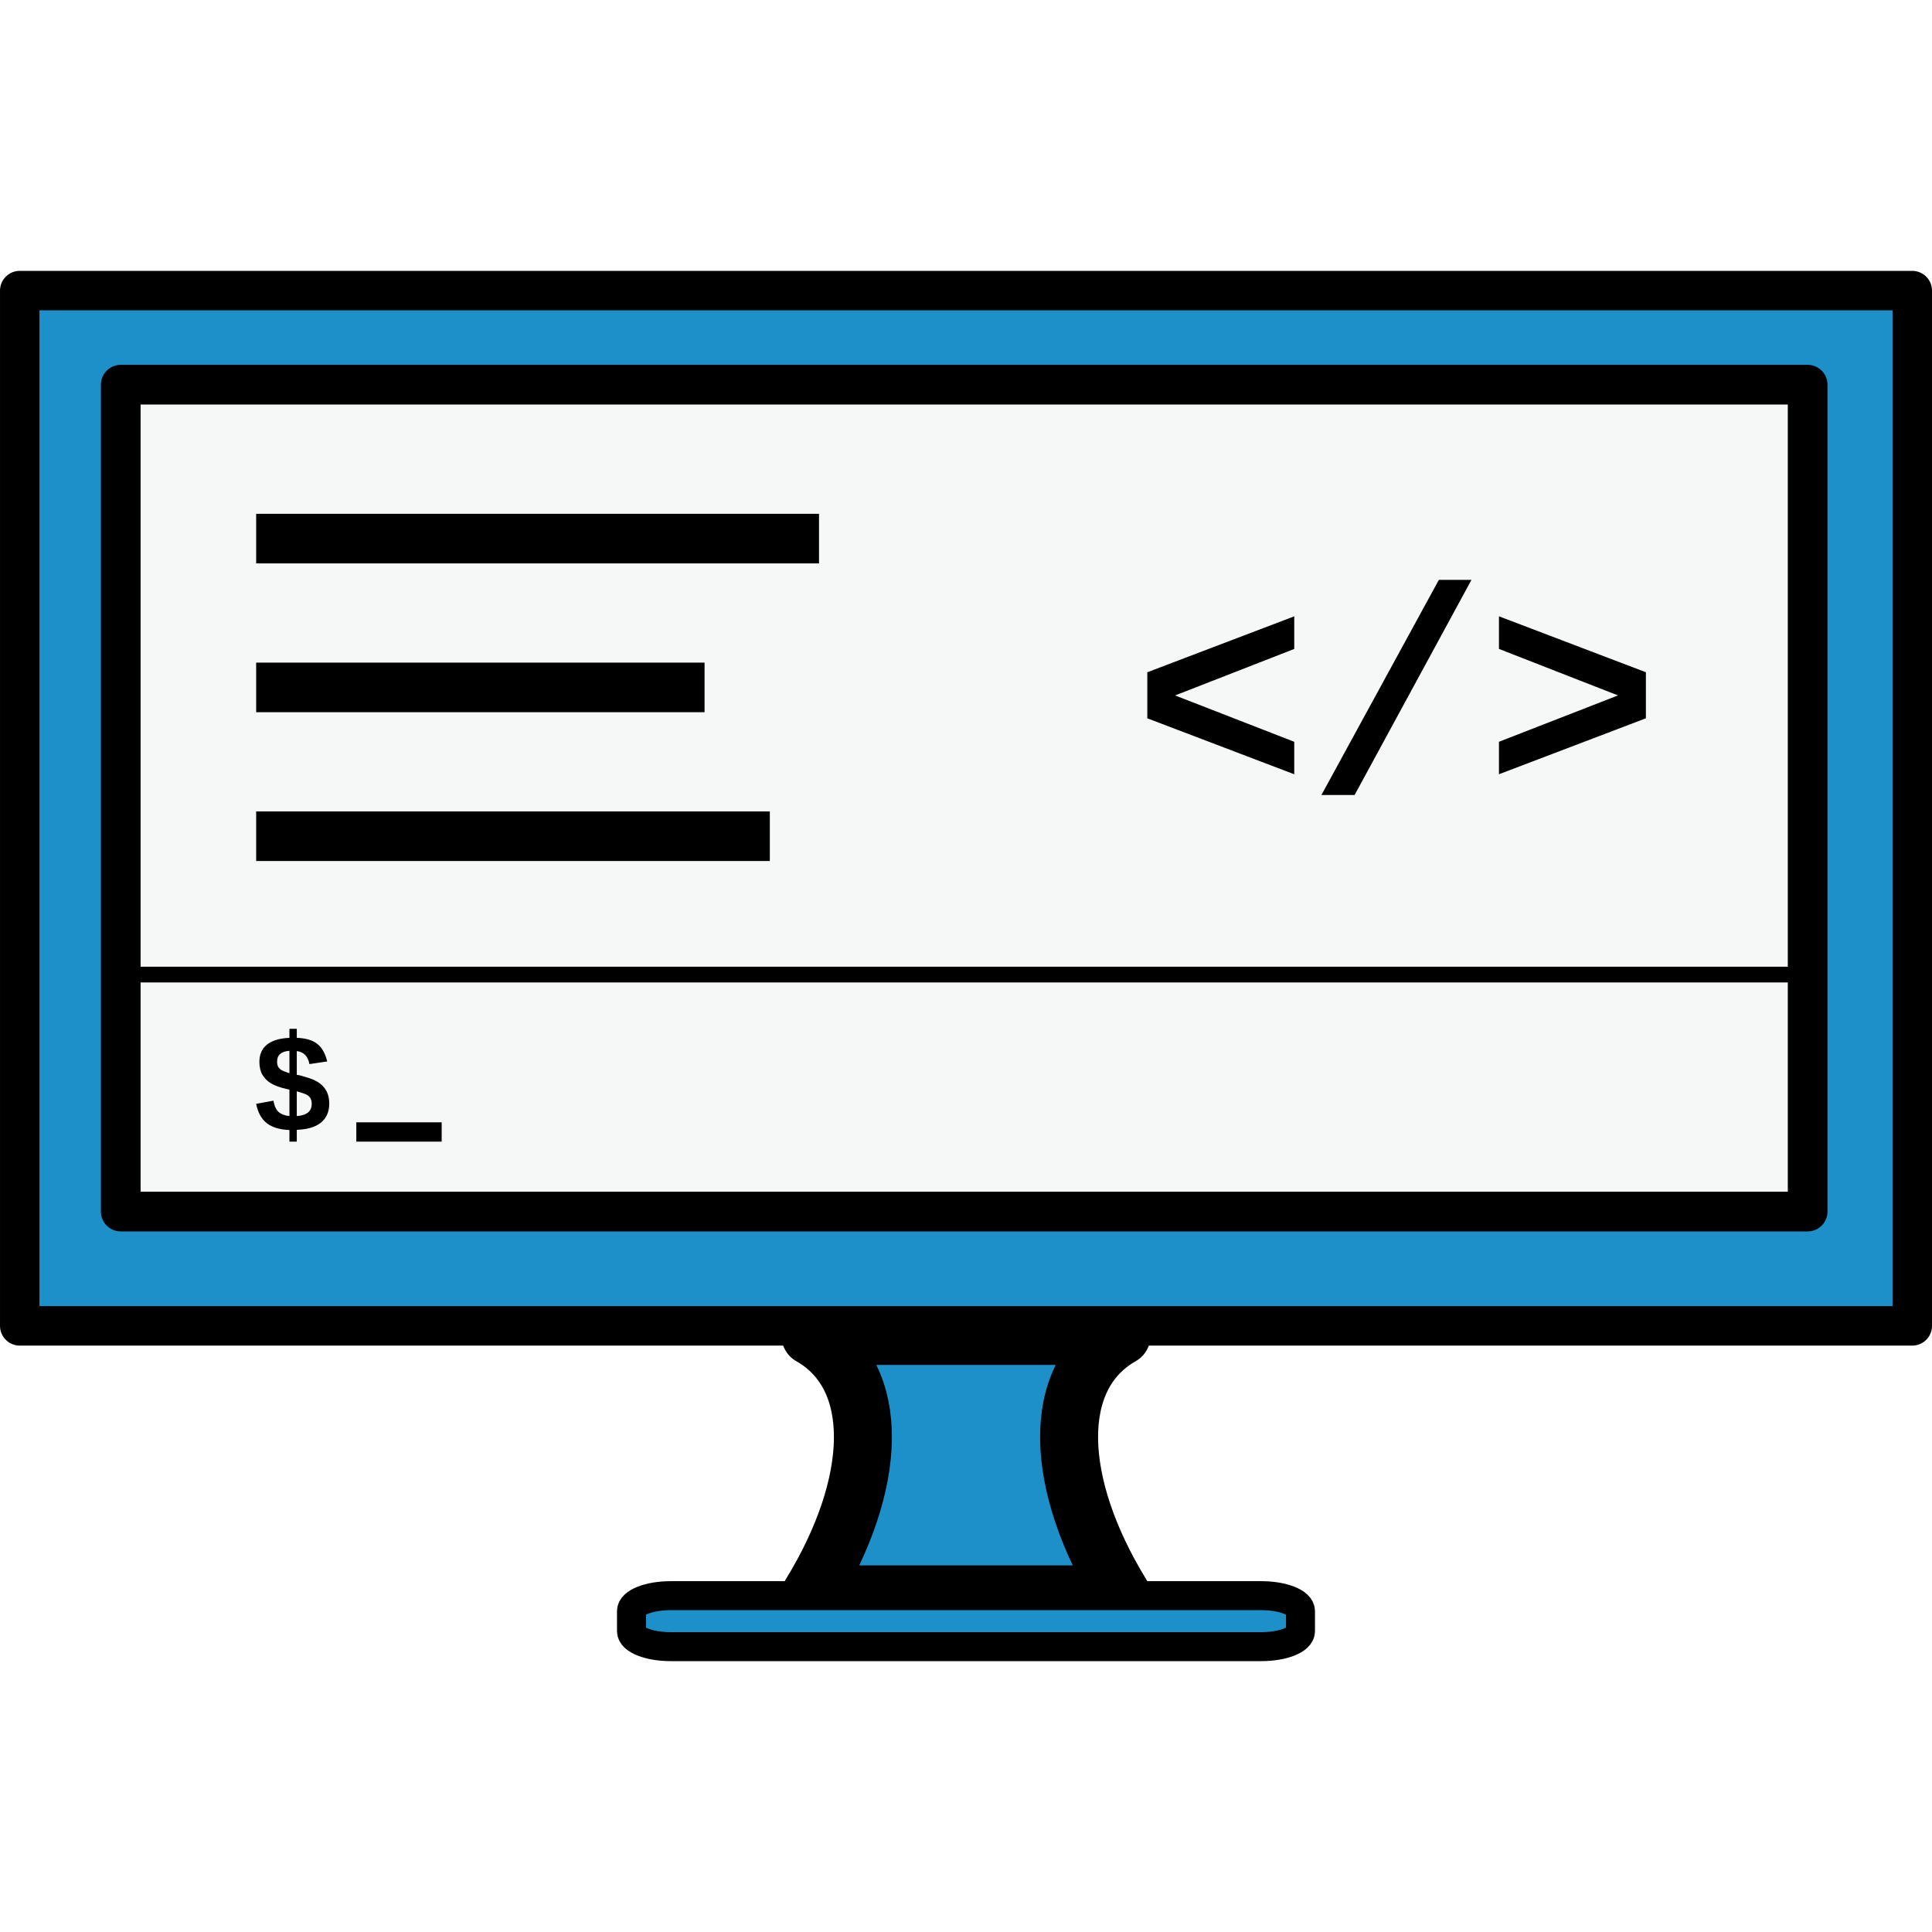
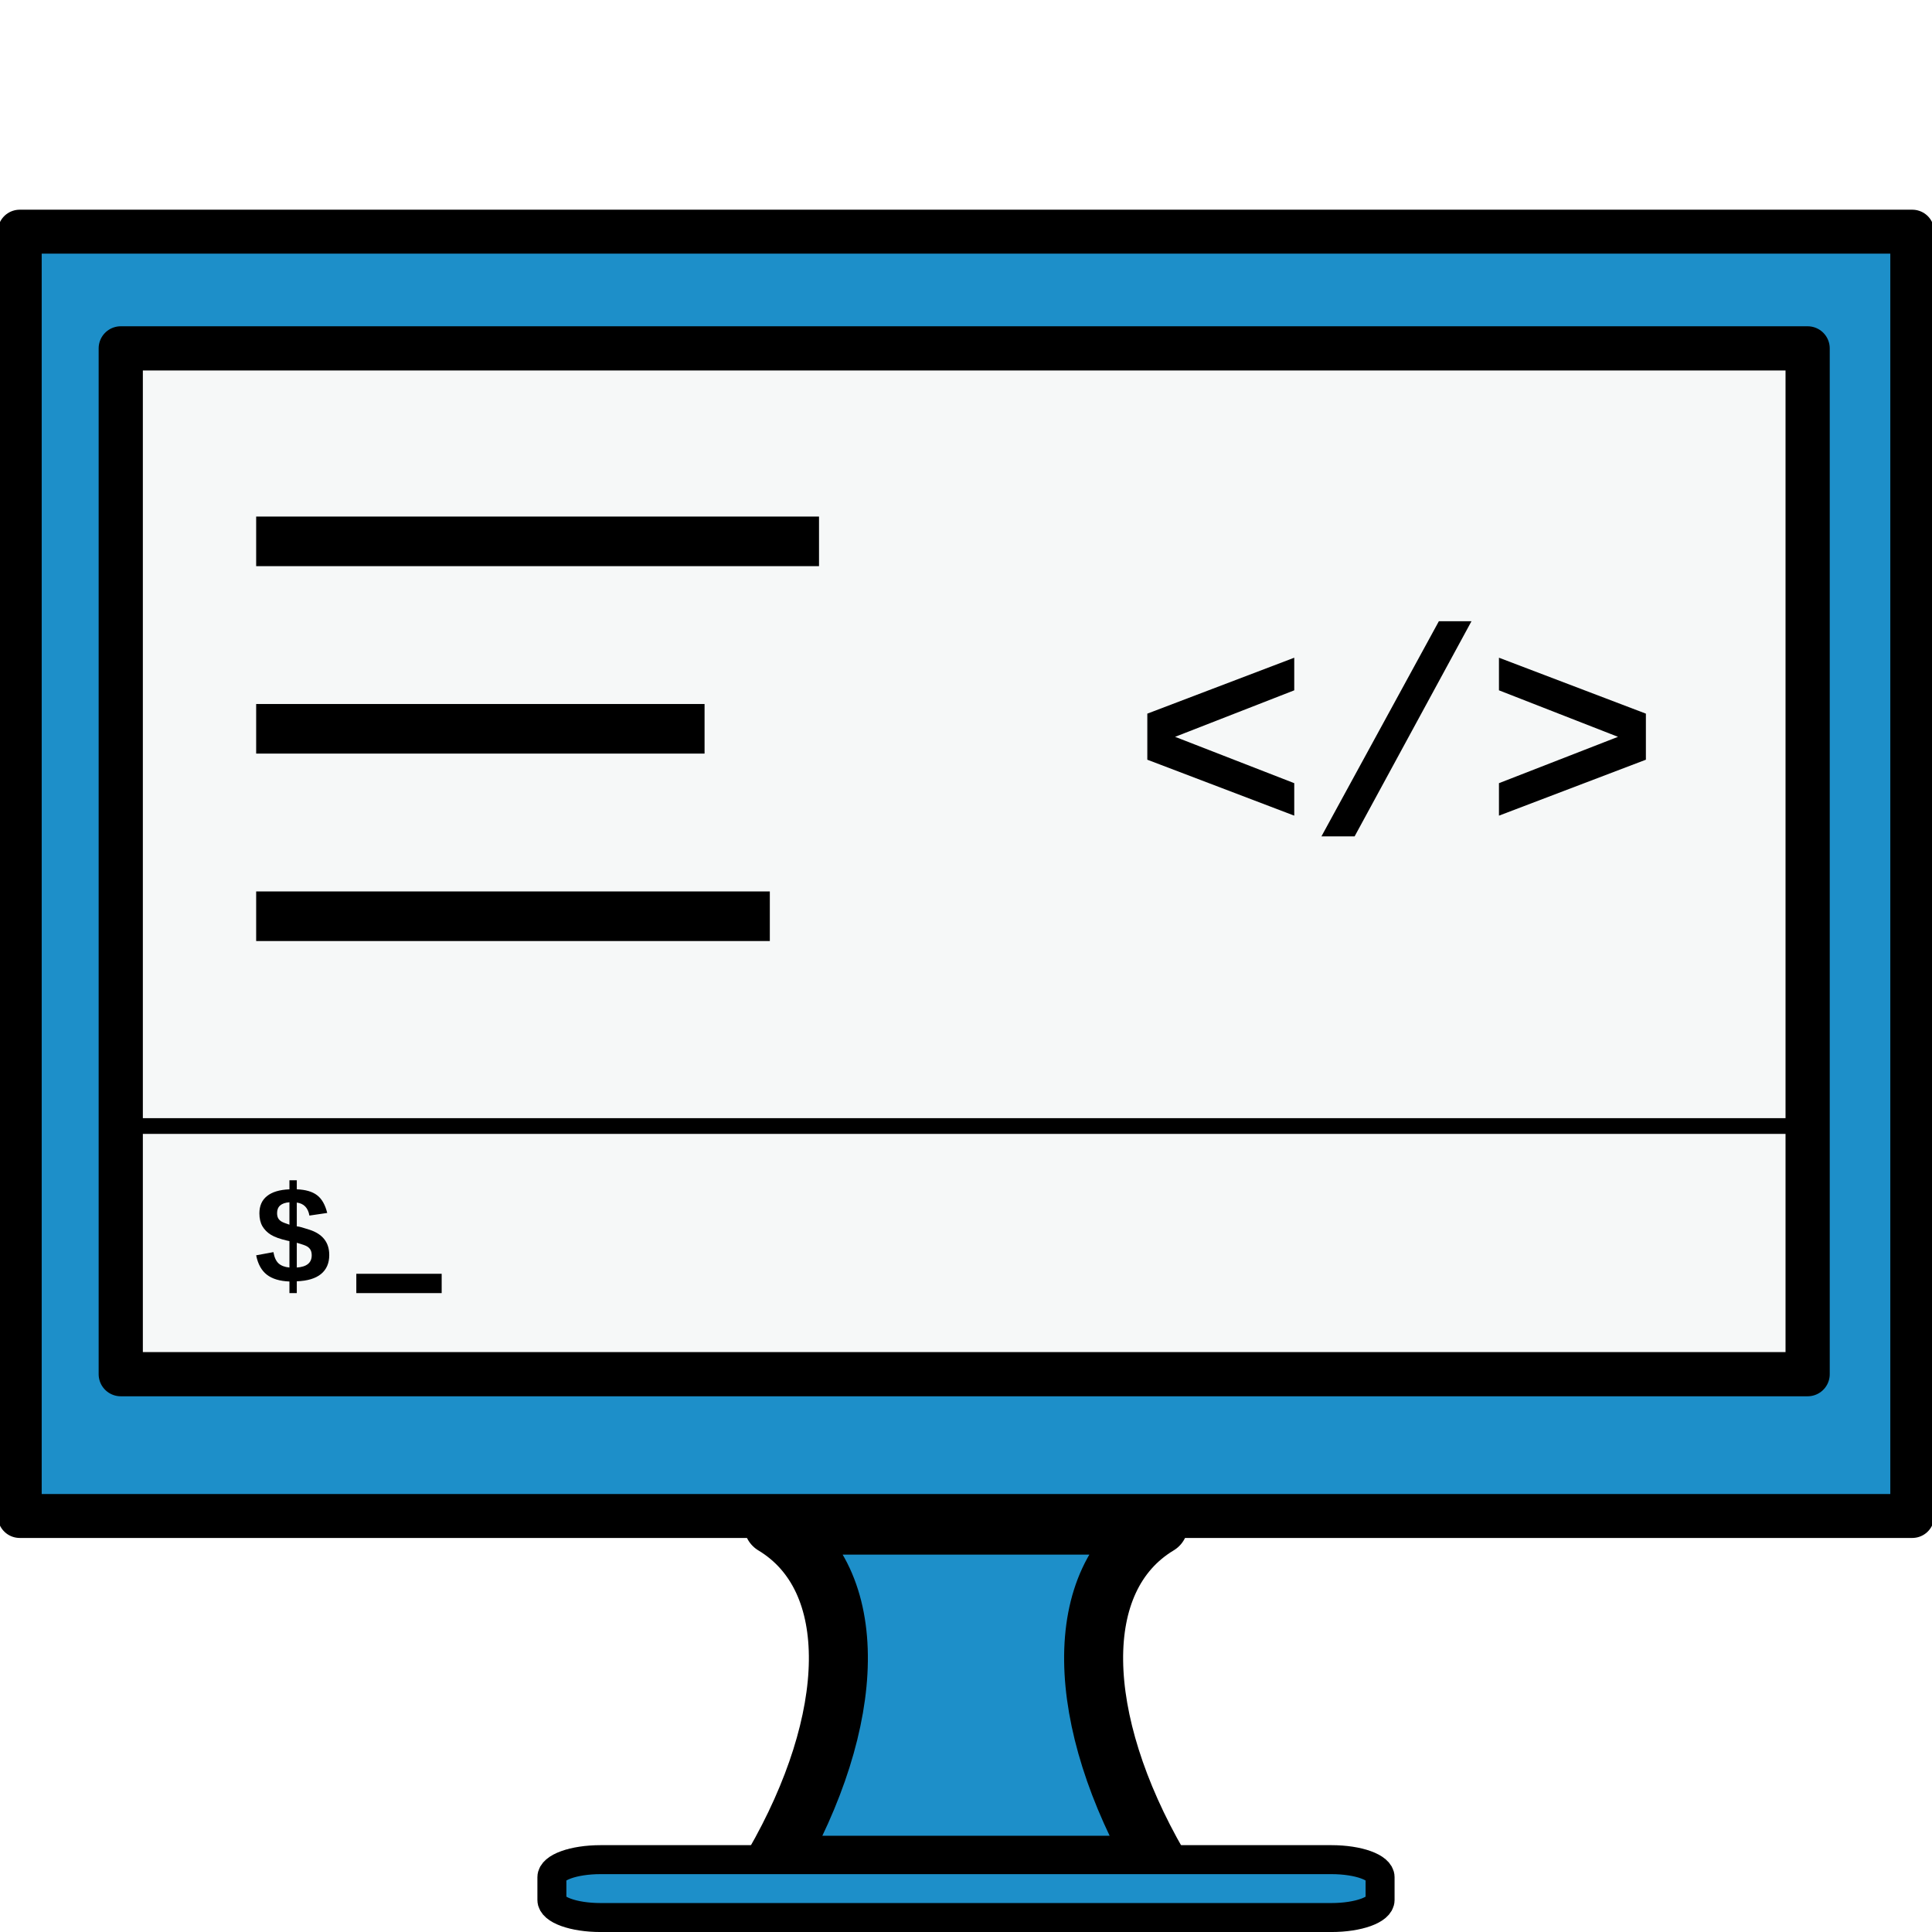
<svg xmlns="http://www.w3.org/2000/svg" width="100" height="100" viewBox="0 0 100 100" version="1.1" id="svg5">
  <defs id="defs2" />
-   <path id="rect846" style="fill:#1d8fc9;stroke:#000000;stroke-width:2.041;stroke-linecap:round;stroke-linejoin:round" d="M 1.021,15.041 H 98.979 V 68.627 H 1.021 Z" />
-   <path id="rect846-6" style="fill:#f6f8f8;stroke:#000000;stroke-width:2.054;stroke-linecap:round;stroke-linejoin:round" d="M 6.25,19.911 H 93.563 V 62.711 H 6.25 Z" />
-   <path id="rect1148" style="fill:#1d8fc9;fill-opacity:1;stroke:#000000;stroke-width:3;stroke-linecap:round;stroke-linejoin:round;stroke-miterlimit:4;stroke-dasharray:none;stroke-opacity:1" d="m 41.953,69.148 c 3.728,2.112 3.5,7.673 0,13.377 H 50 58.047 c -3.5,-5.703 -3.728,-11.265 0,-13.377 H 50 Z" />
-   <path id="rect1148-3" style="fill:#1d8fc9;stroke:#000000;stroke-width:1.5;stroke-linecap:round;stroke-linejoin:round" d="m 34.72,82.591 h 30.559 c 1.127,0 2.034,0.357 2.034,0.8 v 1.039 c 0,0.443 -0.907,0.8 -2.034,0.8 H 34.72 c -1.127,0 -2.034,-0.357 -2.034,-0.8 v -1.039 c 0,-0.443 0.907,-0.8 2.034,-0.8 z" />
-   <path id="rect847" style="stroke-width:1.704;stroke-linecap:round;stroke-linejoin:round" d="m 13.259,26.595 h 29.133 v 2.567 H 13.259 Z" />
-   <path id="rect847-7" style="stroke-width:1.521;stroke-linecap:round;stroke-linejoin:round" d="M 13.259,34.297 H 36.468 v 2.567 H 13.259 Z" />
-   <path id="rect847-7-5" style="stroke-width:1.628;stroke-linecap:round;stroke-linejoin:round" d="m 13.259,41.999 h 26.587 v 2.567 H 13.259 Z" />
-   <path id="rect847-7-5-3" style="stroke-width:0.414;stroke-linecap:round;stroke-linejoin:round" d="m 18.443,58.091 h 4.418 v 1 h -4.418 z" />
-   <path d="m 77.586,40.075 v -1.681 l 6.161,-2.399 -6.161,-2.407 v -1.688 l 7.605,2.895 v 2.384 z" style="font-weight:bold;font-family:'Liberation Mono';-inkscape-font-specification:'Liberation Mono Bold';stroke-width:0.379" id="path27058" />
-   <path d="m 68.397,41.149 6.079,-11.137 h 1.688 l -6.05,11.137 z" style="font-weight:bold;font-family:'Liberation Mono';-inkscape-font-specification:'Liberation Mono Bold';stroke-width:0.379" id="path27056" />
-   <path d="m 59.385,37.18 v -2.384 l 7.605,-2.895 v 1.688 l -6.168,2.407 6.168,2.399 v 1.681 z" style="font-weight:bold;font-family:'Liberation Mono';-inkscape-font-specification:'Liberation Mono Bold';stroke-width:0.379" id="path27054" />
-   <path id="rect27101" style="stroke-width:1.98;stroke-linecap:round;stroke-linejoin:round" d="M 7.108,50.037 H 92.892 v 0.814 H 7.108 Z" />
-   <path d="m 17.042,57.121 q 0,0.632 -0.426,0.982 -0.423,0.346 -1.254,0.377 v 0.611 h -0.381 v -0.601 q -0.751,-0.028 -1.17,-0.353 -0.419,-0.328 -0.552,-1.003 l 0.894,-0.164 q 0.066,0.395 0.262,0.58 0.199,0.182 0.566,0.217 v -1.366 q -0.01,-0.007 -0.052,-0.014 -0.042,-0.01 -0.056,-0.01 -0.562,-0.129 -0.849,-0.304 -0.286,-0.178 -0.444,-0.447 -0.154,-0.272 -0.154,-0.664 0,-0.58 0.395,-0.894 0.395,-0.318 1.16,-0.349 V 53.25 h 0.381 v 0.468 q 0.681,0.024 1.048,0.304 0.367,0.276 0.527,0.919 l -0.922,0.136 Q 15.911,54.476 15.362,54.403 v 1.23 l 0.038,0.007 q 0.101,0 0.615,0.168 0.517,0.168 0.772,0.496 0.255,0.325 0.255,0.817 z m -2.061,-2.732 q -0.639,0.049 -0.639,0.559 0,0.157 0.052,0.259 0.052,0.098 0.157,0.168 0.105,0.07 0.43,0.175 z m 1.153,2.746 q 0,-0.175 -0.063,-0.283 -0.063,-0.112 -0.185,-0.182 -0.119,-0.07 -0.524,-0.185 v 1.282 q 0.772,-0.052 0.772,-0.632 z" style="font-weight:bold;font-family:'Liberation Mono';-inkscape-font-specification:'Liberation Mono Bold';stroke-width:0.179" id="path37543" />
+   <path id="rect846" style="fill:#1d8fc9;stroke:#000000;stroke-width:2.274;stroke-linecap:round;stroke-linejoin:round" d="M 1.021,11.991 H 98.979 V 78.467 H 1.021 Z" />
+   <path id="rect846-6" style="fill:#f6f8f8;stroke:#000000;stroke-width:2.288;stroke-linecap:round;stroke-linejoin:round" d="M 6.25,18.032 H 93.563 V 71.127 H 6.25 Z" />
+   <path id="rect1148" style="fill:#1d8fc9;fill-opacity:1;stroke:#000000;stroke-width:3.054;stroke-linecap:round;stroke-linejoin:round;stroke-miterlimit:4;stroke-dasharray:none;stroke-opacity:1" d="m 40.038,78.939 c 4.615,2.779 4.333,10.099 0,17.606 H 50 59.962 c -4.333,-7.506 -4.615,-14.826 0,-17.606 H 50 Z" />
+   <path id="rect1148-3" style="fill:#1d8fc9;stroke:#000000;stroke-width:1.5;stroke-linecap:round;stroke-linejoin:round;stroke-miterlimit:4;stroke-dasharray:none" d="m 31.084,96.255 h 37.831 c 1.395,0 2.518,0.405 2.518,0.908 v 1.18 c 0,0.503 -1.123,0.908 -2.518,0.908 H 31.084 c -1.395,0 -2.518,-0.405 -2.518,-0.908 V 97.163 c 0,-0.503 1.123,-0.908 2.518,-0.908 z" />
+   <path id="rect847" style="stroke-width:1.704;stroke-linecap:round;stroke-linejoin:round" d="m 13.259,26.737 h 29.133 v 2.567 H 13.259 Z" />
+   <path id="rect847-7" style="stroke-width:1.521;stroke-linecap:round;stroke-linejoin:round" d="M 13.259,36.439 H 36.468 v 2.567 H 13.259 Z" />
+   <path id="rect847-7-5" style="stroke-width:1.628;stroke-linecap:round;stroke-linejoin:round" d="m 13.259,46.141 h 26.587 v 2.567 H 13.259 Z" />
+   <path id="rect847-7-5-3" style="stroke-width:0.414;stroke-linecap:round;stroke-linejoin:round" d="m 18.443,65.931 h 4.418 v 1 h -4.418 z" />
+   <path d="m 77.586,42.218 v -1.681 l 6.161,-2.399 -6.161,-2.407 v -1.688 l 7.605,2.895 v 2.384 z" style="font-weight:bold;font-family:'Liberation Mono';-inkscape-font-specification:'Liberation Mono Bold';stroke-width:0.379" id="path27058" />
+   <path d="m 68.397,43.291 6.079,-11.137 h 1.688 l -6.05,11.137 z" style="font-weight:bold;font-family:'Liberation Mono';-inkscape-font-specification:'Liberation Mono Bold';stroke-width:0.379" id="path27056" />
+   <path d="m 59.385,39.322 v -2.384 l 7.605,-2.895 v 1.688 l -6.168,2.407 6.168,2.399 v 1.681 z" style="font-weight:bold;font-family:'Liberation Mono';-inkscape-font-specification:'Liberation Mono Bold';stroke-width:0.379" id="path27054" />
+   <path id="rect27101" style="stroke-width:1.98;stroke-linecap:round;stroke-linejoin:round" d="M 7.108,57.876 H 92.892 v 0.814 H 7.108 Z" />
+   <path d="m 17.042,64.961 q 0,0.632 -0.426,0.982 -0.423,0.346 -1.254,0.377 v 0.611 h -0.381 v -0.601 q -0.751,-0.028 -1.17,-0.353 -0.419,-0.328 -0.552,-1.003 l 0.894,-0.164 q 0.066,0.395 0.262,0.58 0.199,0.182 0.566,0.217 v -1.366 q -0.01,-0.007 -0.052,-0.014 -0.042,-0.01 -0.056,-0.01 -0.562,-0.129 -0.849,-0.304 -0.286,-0.178 -0.444,-0.447 -0.154,-0.272 -0.154,-0.664 0,-0.58 0.395,-0.894 0.395,-0.318 1.16,-0.349 v -0.468 h 0.381 v 0.468 q 0.681,0.024 1.048,0.304 0.367,0.276 0.527,0.919 l -0.922,0.136 q -0.105,-0.601 -0.653,-0.674 v 1.23 l 0.038,0.007 q 0.101,0 0.615,0.168 0.517,0.168 0.772,0.496 0.255,0.325 0.255,0.817 z m -2.061,-2.732 q -0.639,0.049 -0.639,0.559 0,0.157 0.052,0.259 0.052,0.098 0.157,0.168 0.105,0.07 0.43,0.175 z m 1.153,2.746 q 0,-0.175 -0.063,-0.283 -0.063,-0.112 -0.185,-0.182 -0.119,-0.07 -0.524,-0.185 v 1.282 q 0.772,-0.052 0.772,-0.632 z" style="font-weight:bold;font-family:'Liberation Mono';-inkscape-font-specification:'Liberation Mono Bold';stroke-width:0.179" id="path37543" />
</svg>
